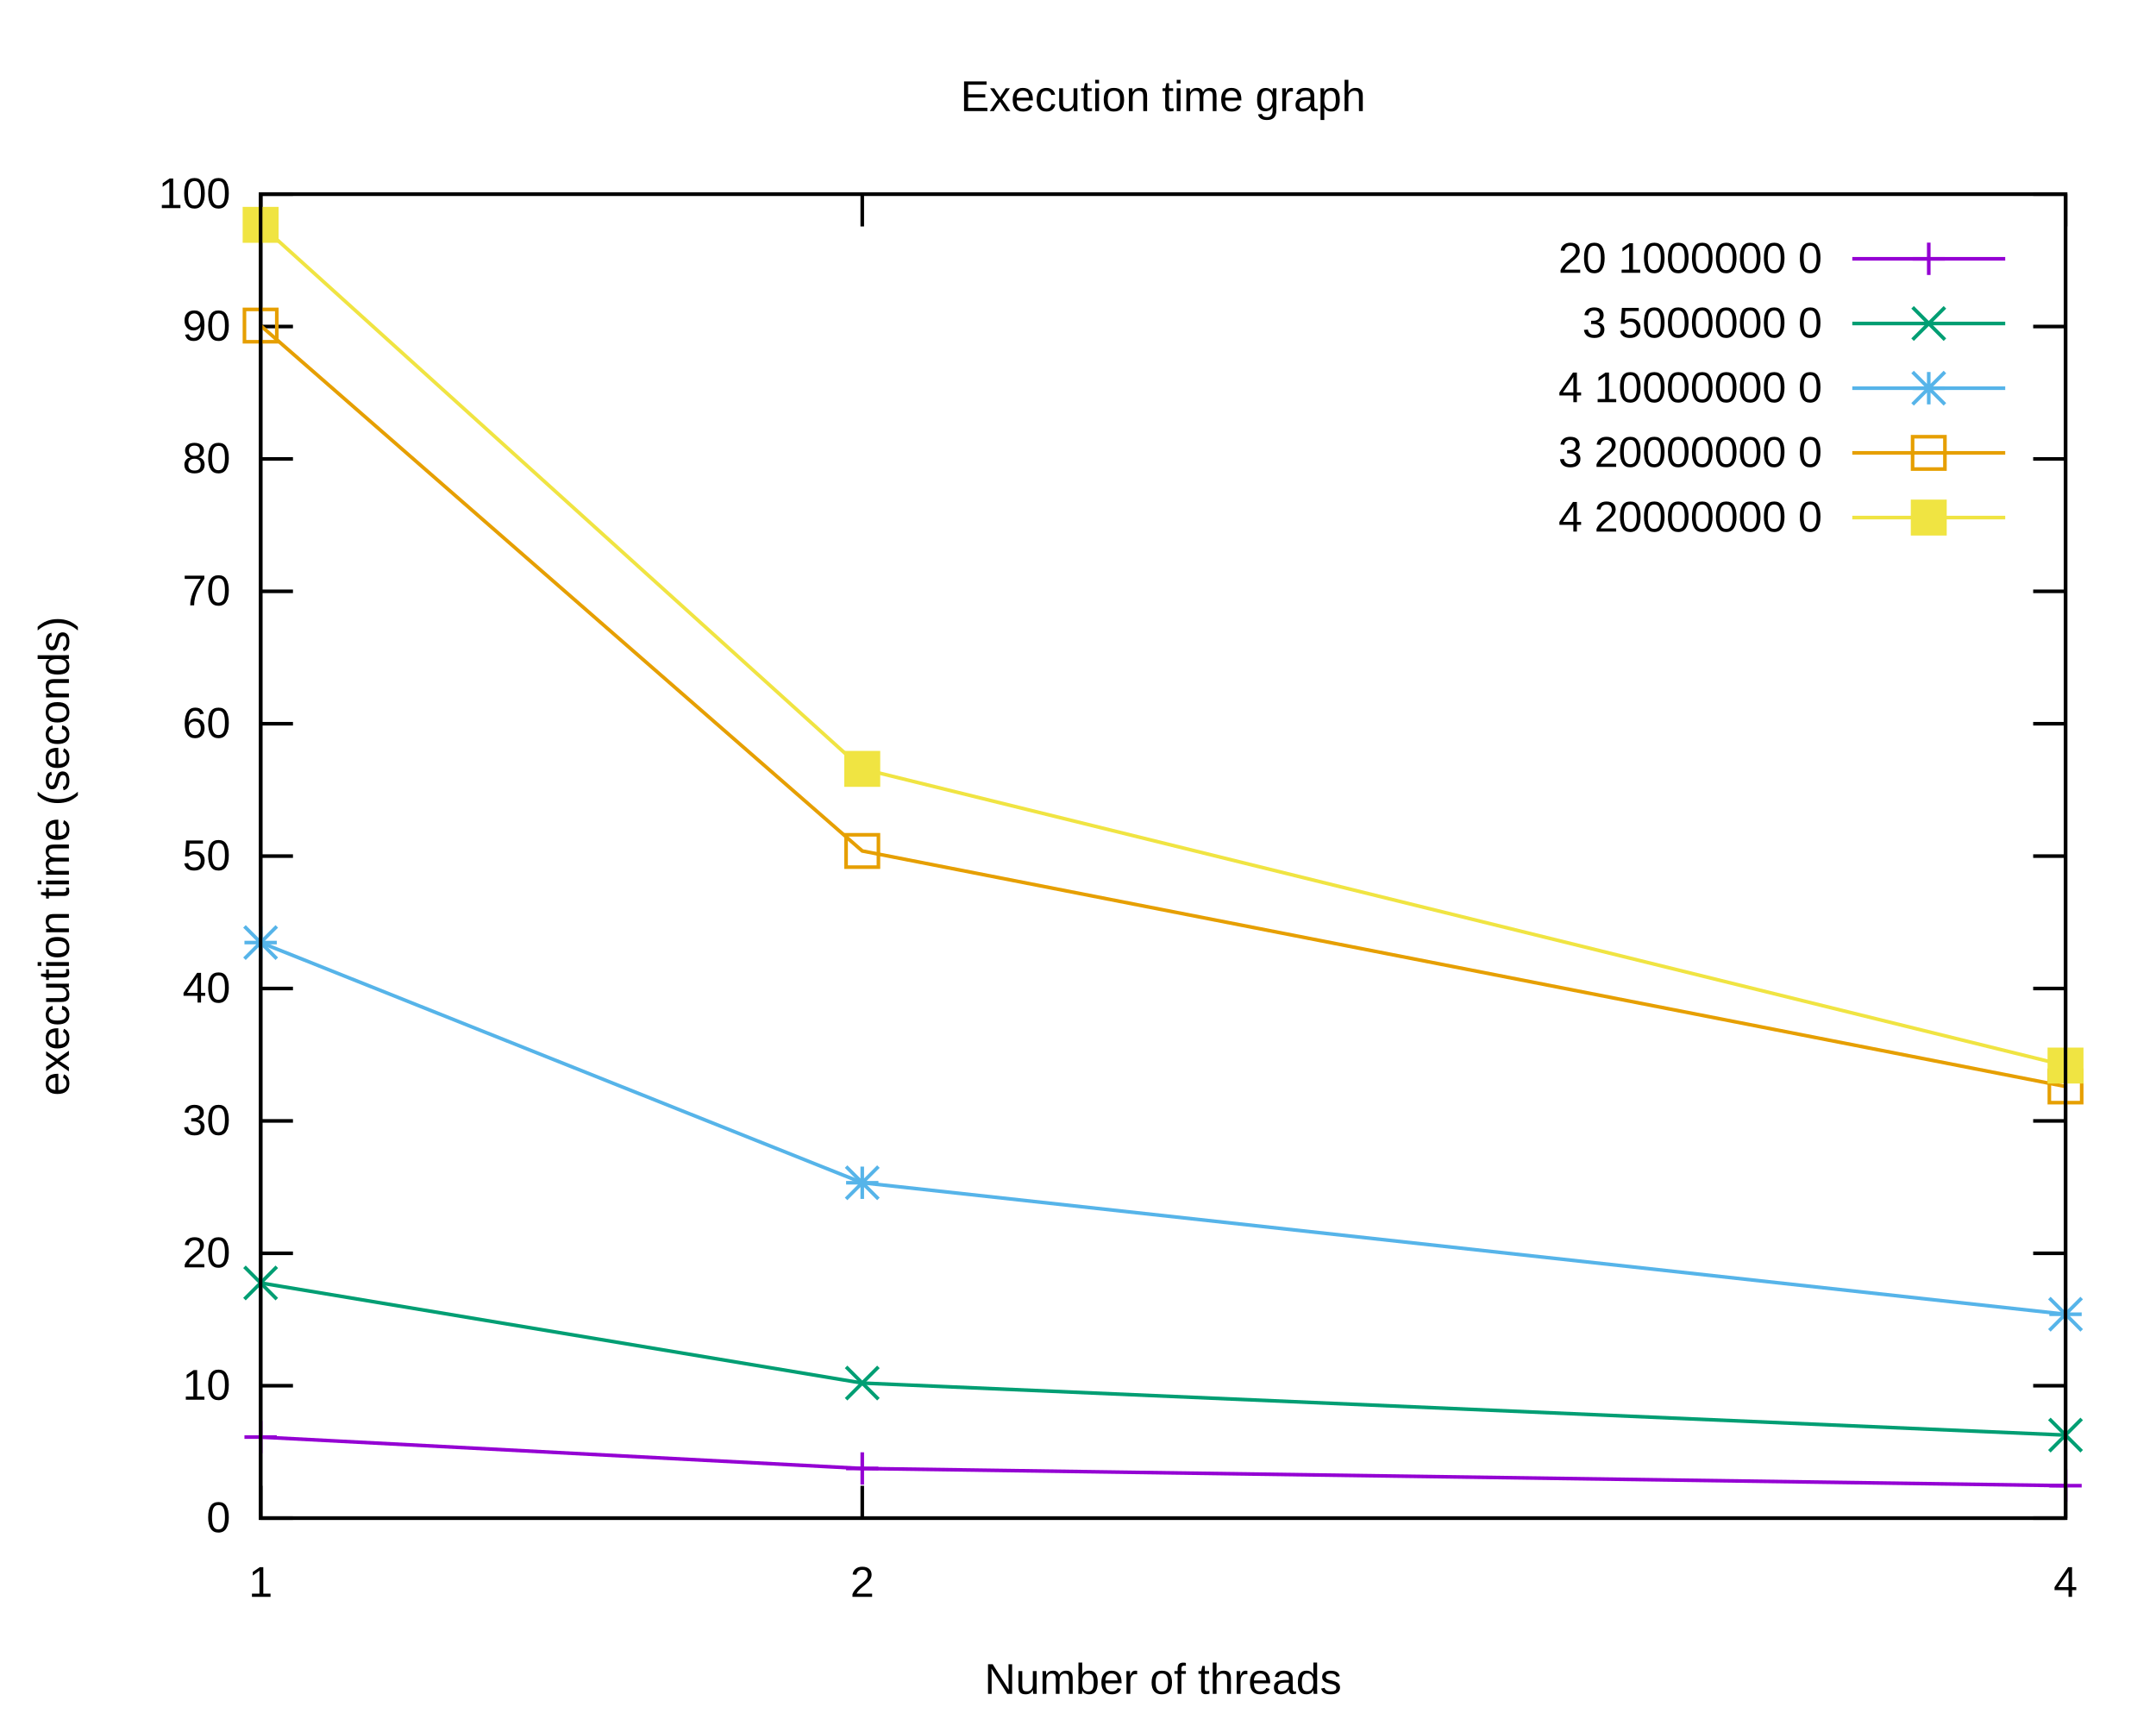
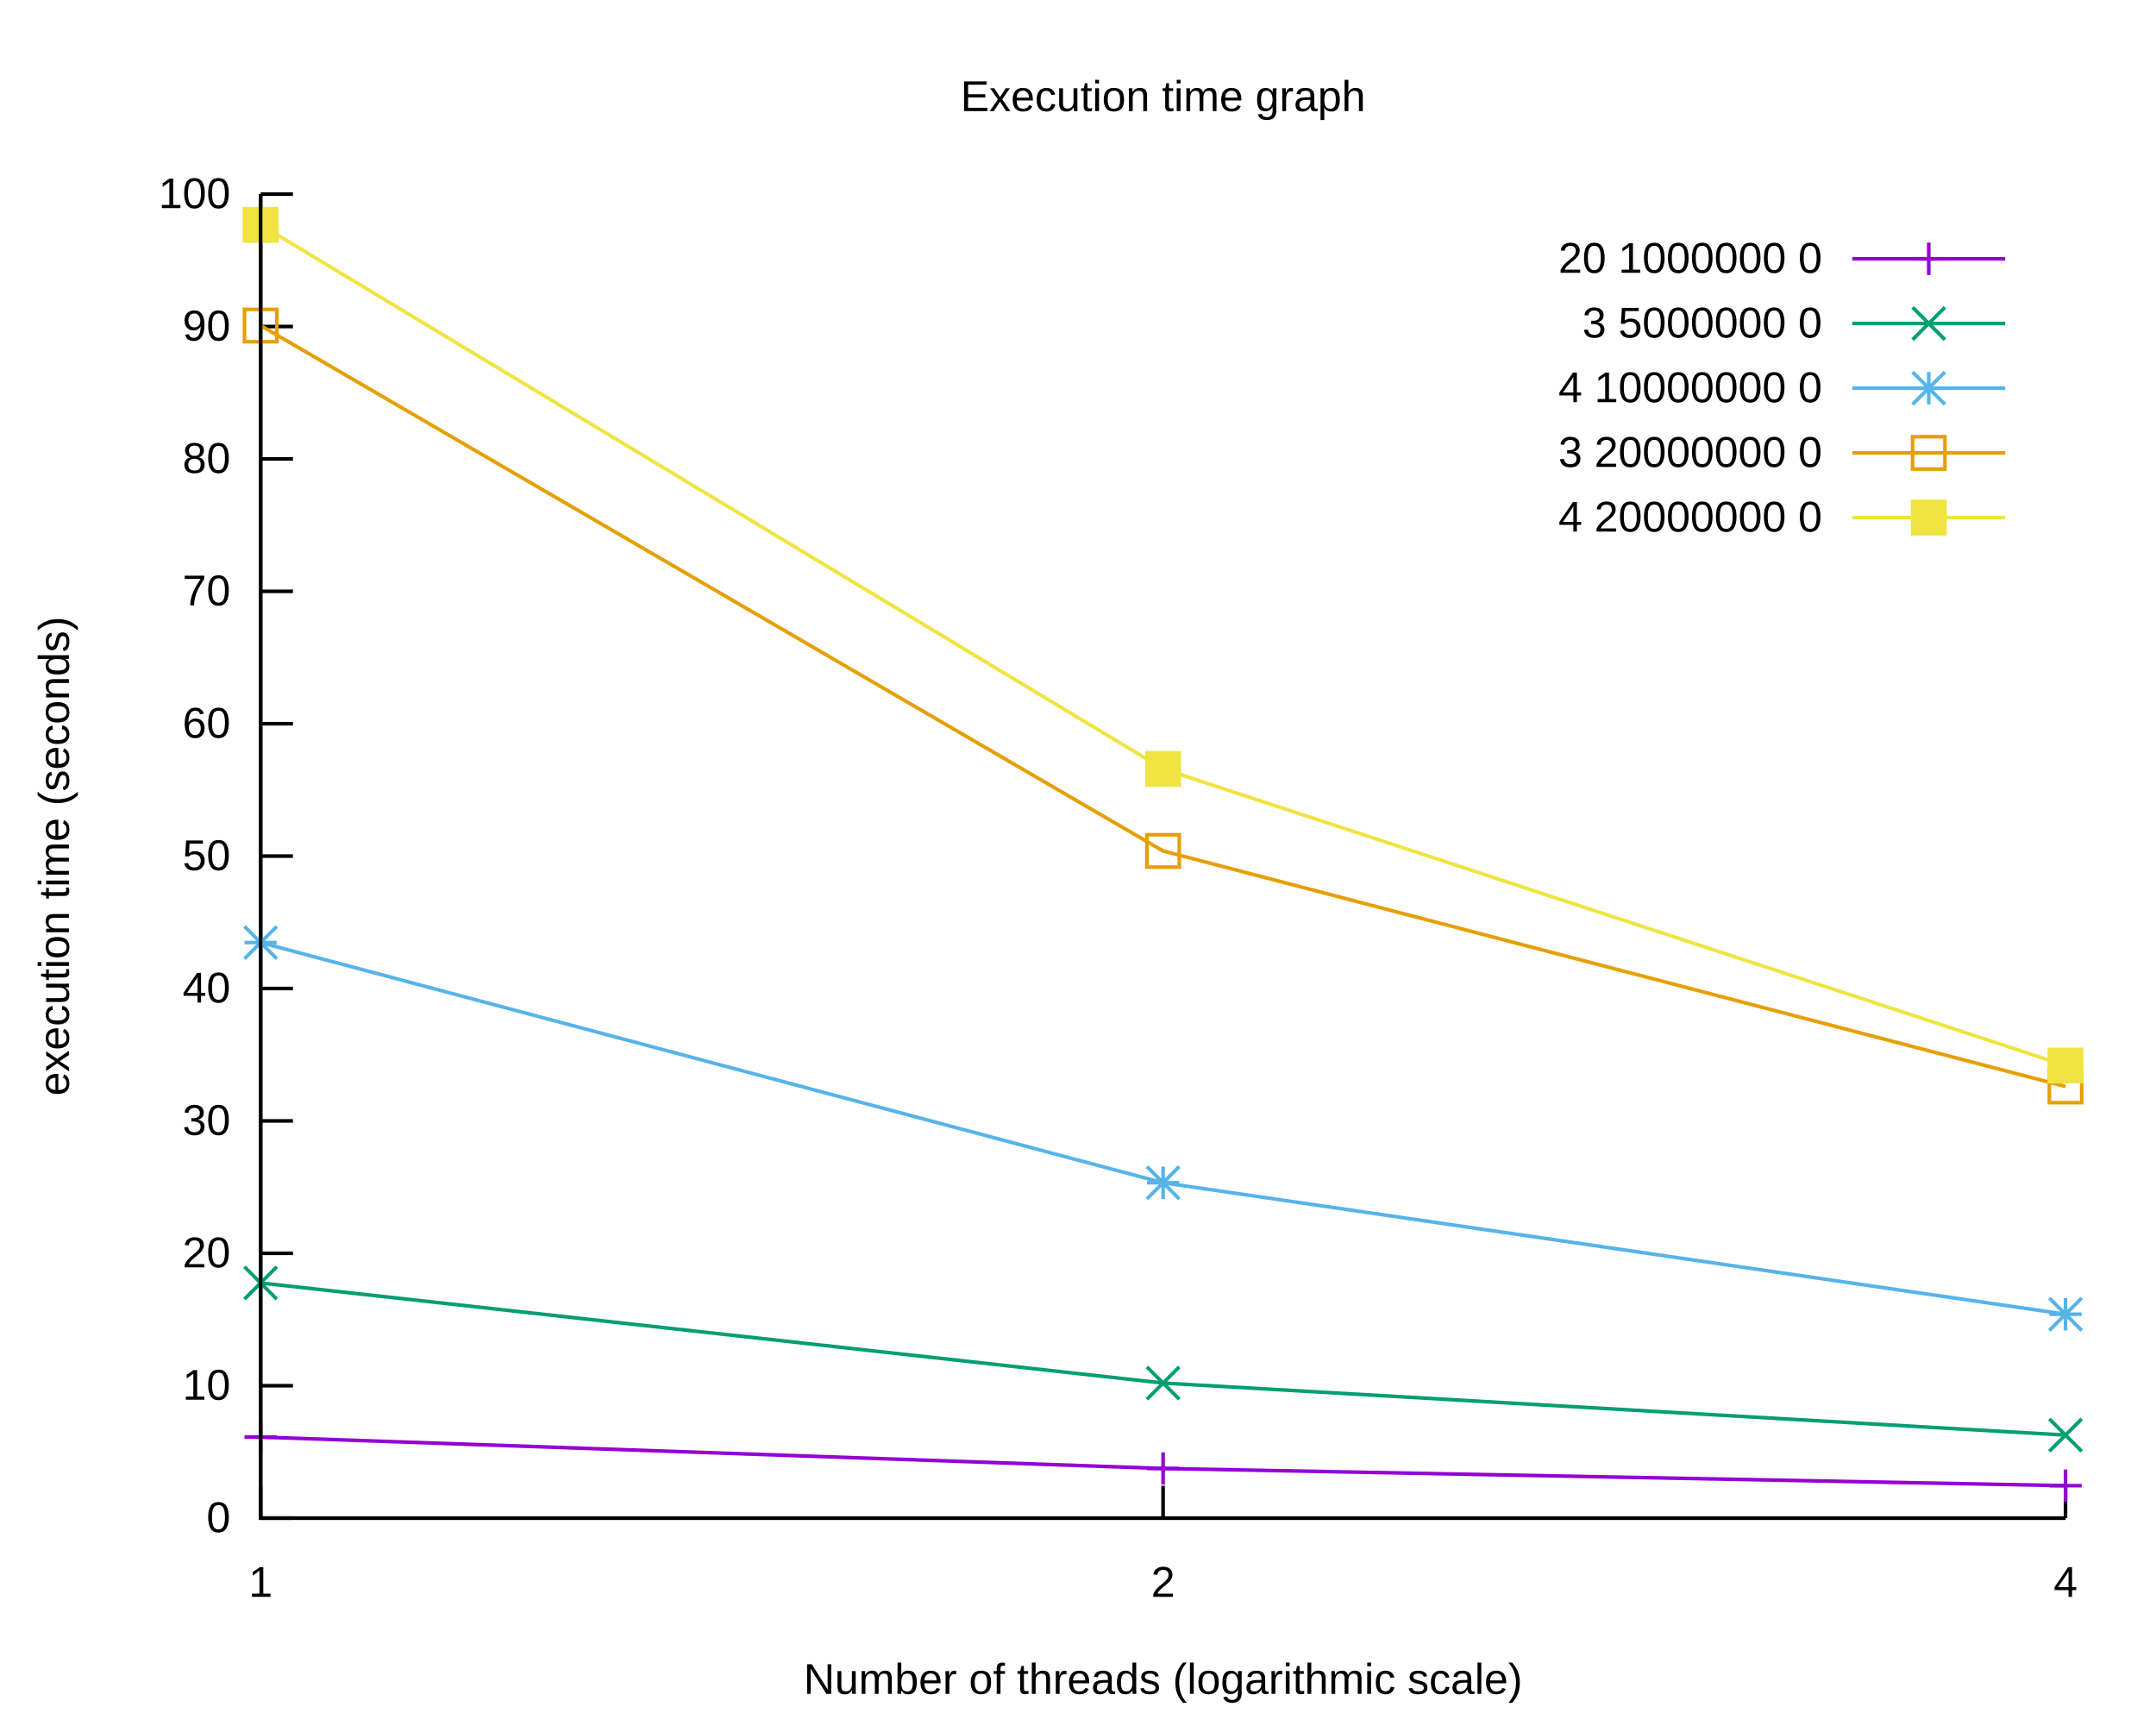
<svg xmlns="http://www.w3.org/2000/svg" xmlns:xlink="http://www.w3.org/1999/xlink" width="600" height="480" viewBox="0 0 600 480">
  <g id="gnuplot_canvas">
    <rect x="0" y="0" width="600" height="480" fill="none" />
    <defs>
      <circle id="gpDot" r="0.5" stroke-width="0.5" stroke="currentColor" />
      <path id="gpPt0" stroke-width="0.222" stroke="currentColor" d="M-1,0 h2 M0,-1 v2" />
      <path id="gpPt1" stroke-width="0.222" stroke="currentColor" d="M-1,-1 L1,1 M1,-1 L-1,1" />
      <path id="gpPt2" stroke-width="0.222" stroke="currentColor" d="M-1,0 L1,0 M0,-1 L0,1 M-1,-1 L1,1 M-1,1 L1,-1" />
      <rect id="gpPt3" stroke-width="0.222" stroke="currentColor" x="-1" y="-1" width="2" height="2" />
      <rect id="gpPt4" stroke-width="0.222" stroke="currentColor" fill="currentColor" x="-1" y="-1" width="2" height="2" />
      <circle id="gpPt5" stroke-width="0.222" stroke="currentColor" cx="0" cy="0" r="1" />
      <use xlink:href="#gpPt5" id="gpPt6" fill="currentColor" stroke="none" />
      <path id="gpPt7" stroke-width="0.222" stroke="currentColor" d="M0,-1.33 L-1.33,0.67 L1.33,0.67 z" />
      <use xlink:href="#gpPt7" id="gpPt8" fill="currentColor" stroke="none" />
      <use xlink:href="#gpPt7" id="gpPt9" stroke="currentColor" transform="rotate(180)" />
      <use xlink:href="#gpPt9" id="gpPt10" fill="currentColor" stroke="none" />
      <use xlink:href="#gpPt3" id="gpPt11" stroke="currentColor" transform="rotate(45)" />
      <use xlink:href="#gpPt11" id="gpPt12" fill="currentColor" stroke="none" />
      <path id="gpPt13" stroke-width="0.222" stroke="currentColor" d="M0,1.330 L1.265,0.411 L0.782,-1.067 L-0.782,-1.076 L-1.265,0.411 z" />
      <use xlink:href="#gpPt13" id="gpPt14" fill="currentColor" stroke="none" />
      <filter id="textbox" filterUnits="objectBoundingBox" x="0" y="0" height="1" width="1">
        <feFlood flood-color="white" flood-opacity="1" result="bgnd" />
        <feComposite in="SourceGraphic" in2="bgnd" operator="atop" />
      </filter>
      <filter id="greybox" filterUnits="objectBoundingBox" x="0" y="0" height="1" width="1">
        <feFlood flood-color="lightgrey" flood-opacity="1" result="grey" />
        <feComposite in="SourceGraphic" in2="grey" operator="atop" />
      </filter>
    </defs>
    <g fill="none" color="white" stroke="currentColor" stroke-width="1.00" stroke-linecap="butt" stroke-linejoin="miter">
</g>
    <g fill="none" color="black" stroke="currentColor" stroke-width="1.00" stroke-linecap="butt" stroke-linejoin="miter">
-       <path stroke="black" d="M72.53,422.40 L81.53,422.40 M574.82,422.40 L565.82,422.40  " />
+       <path stroke="black" d="M72.53,422.40 L81.53,422.40  " />
      <g transform="translate(64.14,426.30)" stroke="none" fill="black" font-family="Arial" font-size="12.00" text-anchor="end">
        <text>
          <tspan font-family="Arial"> 0</tspan>
        </text>
      </g>
    </g>
    <g fill="none" color="black" stroke="currentColor" stroke-width="1.00" stroke-linecap="butt" stroke-linejoin="miter">
-       <path stroke="black" d="M72.53,385.56 L81.53,385.56 M574.82,385.56 L565.82,385.56  " />
+       <path stroke="black" d="M72.53,385.56 L81.53,385.56  " />
      <g transform="translate(64.14,389.46)" stroke="none" fill="black" font-family="Arial" font-size="12.00" text-anchor="end">
        <text>
          <tspan font-family="Arial"> 10</tspan>
        </text>
      </g>
    </g>
    <g fill="none" color="black" stroke="currentColor" stroke-width="1.00" stroke-linecap="butt" stroke-linejoin="miter">
-       <path stroke="black" d="M72.53,348.72 L81.53,348.72 M574.82,348.72 L565.82,348.72  " />
+       <path stroke="black" d="M72.53,348.72 L81.53,348.72  " />
      <g transform="translate(64.14,352.62)" stroke="none" fill="black" font-family="Arial" font-size="12.00" text-anchor="end">
        <text>
          <tspan font-family="Arial"> 20</tspan>
        </text>
      </g>
    </g>
    <g fill="none" color="black" stroke="currentColor" stroke-width="1.00" stroke-linecap="butt" stroke-linejoin="miter">
-       <path stroke="black" d="M72.53,311.88 L81.53,311.88 M574.82,311.88 L565.82,311.88  " />
+       <path stroke="black" d="M72.53,311.88 L81.53,311.88  " />
      <g transform="translate(64.14,315.78)" stroke="none" fill="black" font-family="Arial" font-size="12.00" text-anchor="end">
        <text>
          <tspan font-family="Arial"> 30</tspan>
        </text>
      </g>
    </g>
    <g fill="none" color="black" stroke="currentColor" stroke-width="1.00" stroke-linecap="butt" stroke-linejoin="miter">
-       <path stroke="black" d="M72.53,275.04 L81.53,275.04 M574.82,275.04 L565.82,275.04  " />
+       <path stroke="black" d="M72.53,275.04 L81.53,275.04  " />
      <g transform="translate(64.14,278.94)" stroke="none" fill="black" font-family="Arial" font-size="12.00" text-anchor="end">
        <text>
          <tspan font-family="Arial"> 40</tspan>
        </text>
      </g>
    </g>
    <g fill="none" color="black" stroke="currentColor" stroke-width="1.00" stroke-linecap="butt" stroke-linejoin="miter">
-       <path stroke="black" d="M72.53,238.20 L81.53,238.20 M574.82,238.20 L565.82,238.20  " />
+       <path stroke="black" d="M72.53,238.20 L81.53,238.20  " />
      <g transform="translate(64.14,242.10)" stroke="none" fill="black" font-family="Arial" font-size="12.00" text-anchor="end">
        <text>
          <tspan font-family="Arial"> 50</tspan>
        </text>
      </g>
    </g>
    <g fill="none" color="black" stroke="currentColor" stroke-width="1.00" stroke-linecap="butt" stroke-linejoin="miter">
-       <path stroke="black" d="M72.53,201.37 L81.53,201.37 M574.82,201.37 L565.82,201.37  " />
+       <path stroke="black" d="M72.53,201.37 L81.53,201.37  " />
      <g transform="translate(64.14,205.27)" stroke="none" fill="black" font-family="Arial" font-size="12.00" text-anchor="end">
        <text>
          <tspan font-family="Arial"> 60</tspan>
        </text>
      </g>
    </g>
    <g fill="none" color="black" stroke="currentColor" stroke-width="1.00" stroke-linecap="butt" stroke-linejoin="miter">
-       <path stroke="black" d="M72.53,164.53 L81.53,164.53 M574.82,164.53 L565.82,164.53  " />
+       <path stroke="black" d="M72.53,164.53 L81.53,164.53  " />
      <g transform="translate(64.14,168.43)" stroke="none" fill="black" font-family="Arial" font-size="12.00" text-anchor="end">
        <text>
          <tspan font-family="Arial"> 70</tspan>
        </text>
      </g>
    </g>
    <g fill="none" color="black" stroke="currentColor" stroke-width="1.00" stroke-linecap="butt" stroke-linejoin="miter">
-       <path stroke="black" d="M72.53,127.69 L81.53,127.69 M574.82,127.69 L565.82,127.69  " />
+       <path stroke="black" d="M72.53,127.69 L81.53,127.69  " />
      <g transform="translate(64.14,131.59)" stroke="none" fill="black" font-family="Arial" font-size="12.00" text-anchor="end">
        <text>
          <tspan font-family="Arial"> 80</tspan>
        </text>
      </g>
    </g>
    <g fill="none" color="black" stroke="currentColor" stroke-width="1.00" stroke-linecap="butt" stroke-linejoin="miter">
-       <path stroke="black" d="M72.53,90.85 L81.53,90.85 M574.82,90.85 L565.82,90.85  " />
+       <path stroke="black" d="M72.53,90.85 L81.53,90.85  " />
      <g transform="translate(64.14,94.75)" stroke="none" fill="black" font-family="Arial" font-size="12.00" text-anchor="end">
        <text>
          <tspan font-family="Arial"> 90</tspan>
        </text>
      </g>
    </g>
    <g fill="none" color="black" stroke="currentColor" stroke-width="1.00" stroke-linecap="butt" stroke-linejoin="miter">
-       <path stroke="black" d="M72.53,54.01 L81.53,54.01 M574.82,54.01 L565.82,54.01  " />
+       <path stroke="black" d="M72.53,54.01 L81.53,54.01  " />
      <g transform="translate(64.14,57.91)" stroke="none" fill="black" font-family="Arial" font-size="12.00" text-anchor="end">
        <text>
          <tspan font-family="Arial"> 100</tspan>
        </text>
      </g>
    </g>
    <g fill="none" color="black" stroke="currentColor" stroke-width="1.00" stroke-linecap="butt" stroke-linejoin="miter">
-       <path stroke="black" d="M72.53,422.40 L72.53,413.40 M72.53,54.01 L72.53,63.01  " />
+       <path stroke="black" d="M72.53,422.40 L72.53,413.40  " />
      <g transform="translate(72.53,444.30)" stroke="none" fill="black" font-family="Arial" font-size="12.00" text-anchor="middle">
        <text>
          <tspan font-family="Arial"> 1</tspan>
        </text>
      </g>
    </g>
    <g fill="none" color="black" stroke="currentColor" stroke-width="1.00" stroke-linecap="butt" stroke-linejoin="miter">
-       <path stroke="black" d="M239.96,422.40 L239.96,413.40 M239.96,54.01 L239.96,63.01  " />
-       <g transform="translate(239.96,444.30)" stroke="none" fill="black" font-family="Arial" font-size="12.00" text-anchor="middle">
+       <path stroke="black" d="M323.68,422.40 L323.68,413.40  " />
+       <g transform="translate(323.68,444.30)" stroke="none" fill="black" font-family="Arial" font-size="12.00" text-anchor="middle">
        <text>
          <tspan font-family="Arial"> 2</tspan>
        </text>
      </g>
    </g>
    <g fill="none" color="black" stroke="currentColor" stroke-width="1.00" stroke-linecap="butt" stroke-linejoin="miter">
-       <path stroke="black" d="M574.82,422.40 L574.82,413.40 M574.82,54.01 L574.82,63.01  " />
+       <path stroke="black" d="M574.82,422.40 L574.82,413.40  " />
      <g transform="translate(574.82,444.30)" stroke="none" fill="black" font-family="Arial" font-size="12.00" text-anchor="middle">
        <text>
          <tspan font-family="Arial"> 4</tspan>
        </text>
      </g>
    </g>
    <g fill="none" color="black" stroke="currentColor" stroke-width="1.00" stroke-linecap="butt" stroke-linejoin="miter">
</g>
    <g fill="none" color="black" stroke="currentColor" stroke-width="1.00" stroke-linecap="butt" stroke-linejoin="miter">
-       <path stroke="black" d="M72.53,54.01 L72.53,422.40 L574.82,422.40 L574.82,54.01 L72.53,54.01 Z  " />
+       <path stroke="black" d="M72.53,54.01 L72.53,422.40 L574.82,422.40 M574.82,54.01 M72.53,54.01  " />
    </g>
    <g fill="none" color="black" stroke="currentColor" stroke-width="1.00" stroke-linecap="butt" stroke-linejoin="miter">
      <g transform="translate(19.18,238.21) rotate(270)" stroke="none" fill="black" font-family="Arial" font-size="12.00" text-anchor="middle">
        <text>
          <tspan font-family="Arial">execution time (seconds)</tspan>
        </text>
      </g>
    </g>
    <g fill="none" color="black" stroke="currentColor" stroke-width="1.00" stroke-linecap="butt" stroke-linejoin="miter">
      <g transform="translate(323.67,471.30)" stroke="none" fill="black" font-family="Arial" font-size="12.00" text-anchor="middle">
        <text>
-           <tspan font-family="Arial">Number of threads</tspan>
+           <tspan font-family="Arial">Number of threads (logarithmic scale)</tspan>
        </text>
      </g>
    </g>
    <g fill="none" color="black" stroke="currentColor" stroke-width="1.00" stroke-linecap="butt" stroke-linejoin="miter">
</g>
    <g id="gnuplot_plot_1">
      <g fill="none" color="black" stroke="currentColor" stroke-width="1.00" stroke-linecap="butt" stroke-linejoin="miter">
        <g transform="translate(507.09,75.91)" stroke="none" fill="black" font-family="Arial" font-size="12.00" text-anchor="end">
          <text>
            <tspan font-family="Arial">20 1000000 0</tspan>
          </text>
        </g>
      </g>
      <g fill="none" color="black" stroke="currentColor" stroke-width="1.00" stroke-linecap="butt" stroke-linejoin="miter">
-         <path stroke="rgb(148,   0, 211)" d="M515.48,72.01 L558.04,72.01 M72.53,399.85 L239.96,408.59 L574.82,413.37  " />
+         <path stroke="rgb(148,   0, 211)" d="M515.48,72.01 L558.04,72.01 M72.53,399.85 L323.68,408.59 L574.82,413.37  " />
        <use xlink:href="#gpPt0" transform="translate(72.53,399.85) scale(4.50)" color="rgb(148,   0, 211)" />
-         <use xlink:href="#gpPt0" transform="translate(239.96,408.59) scale(4.50)" color="rgb(148,   0, 211)" />
+         <use xlink:href="#gpPt0" transform="translate(323.68,408.59) scale(4.50)" color="rgb(148,   0, 211)" />
        <use xlink:href="#gpPt0" transform="translate(574.82,413.37) scale(4.50)" color="rgb(148,   0, 211)" />
        <use xlink:href="#gpPt0" transform="translate(536.76,72.01) scale(4.50)" color="rgb(148,   0, 211)" />
      </g>
    </g>
    <g id="gnuplot_plot_2">
      <g fill="none" color="black" stroke="currentColor" stroke-width="1.00" stroke-linecap="butt" stroke-linejoin="miter">
        <g transform="translate(507.09,93.91)" stroke="none" fill="black" font-family="Arial" font-size="12.00" text-anchor="end">
          <text>
            <tspan font-family="Arial">3 5000000 0</tspan>
          </text>
        </g>
      </g>
      <g fill="none" color="black" stroke="currentColor" stroke-width="1.00" stroke-linecap="butt" stroke-linejoin="miter">
-         <path stroke="rgb(  0, 158, 115)" d="M515.48,90.01 L558.04,90.01 M72.53,356.97 L239.96,384.82 L574.82,399.30  " />
+         <path stroke="rgb(  0, 158, 115)" d="M515.48,90.01 L558.04,90.01 M72.53,356.97 L323.68,384.82 L574.82,399.30  " />
        <use xlink:href="#gpPt1" transform="translate(72.53,356.97) scale(4.50)" color="rgb(  0, 158, 115)" />
-         <use xlink:href="#gpPt1" transform="translate(239.96,384.82) scale(4.50)" color="rgb(  0, 158, 115)" />
+         <use xlink:href="#gpPt1" transform="translate(323.68,384.82) scale(4.50)" color="rgb(  0, 158, 115)" />
        <use xlink:href="#gpPt1" transform="translate(574.82,399.30) scale(4.50)" color="rgb(  0, 158, 115)" />
        <use xlink:href="#gpPt1" transform="translate(536.76,90.01) scale(4.50)" color="rgb(  0, 158, 115)" />
      </g>
    </g>
    <g id="gnuplot_plot_3">
      <g fill="none" color="black" stroke="currentColor" stroke-width="1.00" stroke-linecap="butt" stroke-linejoin="miter">
        <g transform="translate(507.09,111.91)" stroke="none" fill="black" font-family="Arial" font-size="12.00" text-anchor="end">
          <text>
            <tspan font-family="Arial">4 10000000 0</tspan>
          </text>
        </g>
      </g>
      <g fill="none" color="black" stroke="currentColor" stroke-width="1.00" stroke-linecap="butt" stroke-linejoin="miter">
-         <path stroke="rgb( 86, 180, 233)" d="M515.48,108.01 L558.04,108.01 M72.53,262.26 L239.96,329.09 L574.82,365.67  " />
+         <path stroke="rgb( 86, 180, 233)" d="M515.48,108.01 L558.04,108.01 M72.53,262.26 L323.68,329.09 L574.82,365.67  " />
        <use xlink:href="#gpPt2" transform="translate(72.53,262.26) scale(4.50)" color="rgb( 86, 180, 233)" />
-         <use xlink:href="#gpPt2" transform="translate(239.96,329.09) scale(4.50)" color="rgb( 86, 180, 233)" />
+         <use xlink:href="#gpPt2" transform="translate(323.68,329.09) scale(4.50)" color="rgb( 86, 180, 233)" />
        <use xlink:href="#gpPt2" transform="translate(574.82,365.67) scale(4.50)" color="rgb( 86, 180, 233)" />
        <use xlink:href="#gpPt2" transform="translate(536.76,108.01) scale(4.50)" color="rgb( 86, 180, 233)" />
      </g>
    </g>
    <g id="gnuplot_plot_4">
      <g fill="none" color="black" stroke="currentColor" stroke-width="1.00" stroke-linecap="butt" stroke-linejoin="miter">
        <g transform="translate(507.09,129.91)" stroke="none" fill="black" font-family="Arial" font-size="12.00" text-anchor="end">
          <text>
            <tspan font-family="Arial">3 20000000 0</tspan>
          </text>
        </g>
      </g>
      <g fill="none" color="black" stroke="currentColor" stroke-width="1.00" stroke-linecap="butt" stroke-linejoin="miter">
-         <path stroke="rgb(230, 159,   0)" d="M515.48,126.01 L558.04,126.01 M72.53,90.59 L239.96,236.77 L574.82,302.30  " />
+         <path stroke="rgb(230, 159,   0)" d="M515.48,126.01 L558.04,126.01 M72.53,90.59 L323.68,236.77 L574.82,302.30  " />
        <use xlink:href="#gpPt3" transform="translate(72.53,90.59) scale(4.50)" color="rgb(230, 159,   0)" />
-         <use xlink:href="#gpPt3" transform="translate(239.96,236.77) scale(4.50)" color="rgb(230, 159,   0)" />
+         <use xlink:href="#gpPt3" transform="translate(323.68,236.77) scale(4.50)" color="rgb(230, 159,   0)" />
        <use xlink:href="#gpPt3" transform="translate(574.82,302.30) scale(4.50)" color="rgb(230, 159,   0)" />
        <use xlink:href="#gpPt3" transform="translate(536.76,126.01) scale(4.50)" color="rgb(230, 159,   0)" />
      </g>
    </g>
    <g id="gnuplot_plot_5">
      <g fill="none" color="black" stroke="currentColor" stroke-width="1.00" stroke-linecap="butt" stroke-linejoin="miter">
        <g transform="translate(507.09,147.91)" stroke="none" fill="black" font-family="Arial" font-size="12.00" text-anchor="end">
          <text>
            <tspan font-family="Arial">4 20000000 0</tspan>
          </text>
        </g>
      </g>
      <g fill="none" color="black" stroke="currentColor" stroke-width="1.00" stroke-linecap="butt" stroke-linejoin="miter">
-         <path stroke="rgb(240, 228,  66)" d="M515.48,144.01 L558.04,144.01 M72.53,62.56 L239.96,213.93 L574.82,296.48  " />
+         <path stroke="rgb(240, 228,  66)" d="M515.48,144.01 L558.04,144.01 M72.53,62.56 L323.68,213.93 L574.82,296.48  " />
        <use xlink:href="#gpPt4" transform="translate(72.53,62.56) scale(4.50)" color="rgb(240, 228,  66)" />
-         <use xlink:href="#gpPt4" transform="translate(239.96,213.93) scale(4.50)" color="rgb(240, 228,  66)" />
+         <use xlink:href="#gpPt4" transform="translate(323.68,213.93) scale(4.50)" color="rgb(240, 228,  66)" />
        <use xlink:href="#gpPt4" transform="translate(574.82,296.48) scale(4.50)" color="rgb(240, 228,  66)" />
        <use xlink:href="#gpPt4" transform="translate(536.76,144.01) scale(4.50)" color="rgb(240, 228,  66)" />
      </g>
    </g>
    <g fill="none" color="white" stroke="rgb(240, 228,  66)" stroke-width="2.00" stroke-linecap="butt" stroke-linejoin="miter">
</g>
    <g fill="none" color="black" stroke="currentColor" stroke-width="2.00" stroke-linecap="butt" stroke-linejoin="miter">
</g>
    <g fill="none" color="black" stroke="black" stroke-width="1.00" stroke-linecap="butt" stroke-linejoin="miter">
</g>
    <g fill="none" color="black" stroke="currentColor" stroke-width="1.00" stroke-linecap="butt" stroke-linejoin="miter">
-       <path stroke="black" d="M72.53,54.01 L72.53,422.40 L574.82,422.40 L574.82,54.01 L72.53,54.01 Z  " />
+       <path stroke="black" d="M72.53,54.01 L72.53,422.40 L574.82,422.40 M574.82,54.01 M72.53,54.01  " />
    </g>
    <g fill="none" color="black" stroke="currentColor" stroke-width="1.00" stroke-linecap="butt" stroke-linejoin="miter">
      <g transform="translate(323.67,30.91)" stroke="none" fill="black" font-family="Arial" font-size="12.00" text-anchor="middle">
        <text>
          <tspan font-family="Arial">Execution time graph</tspan>
        </text>
      </g>
    </g>
    <g fill="none" color="black" stroke="currentColor" stroke-width="1.00" stroke-linecap="butt" stroke-linejoin="miter">
</g>
  </g>
</svg>
